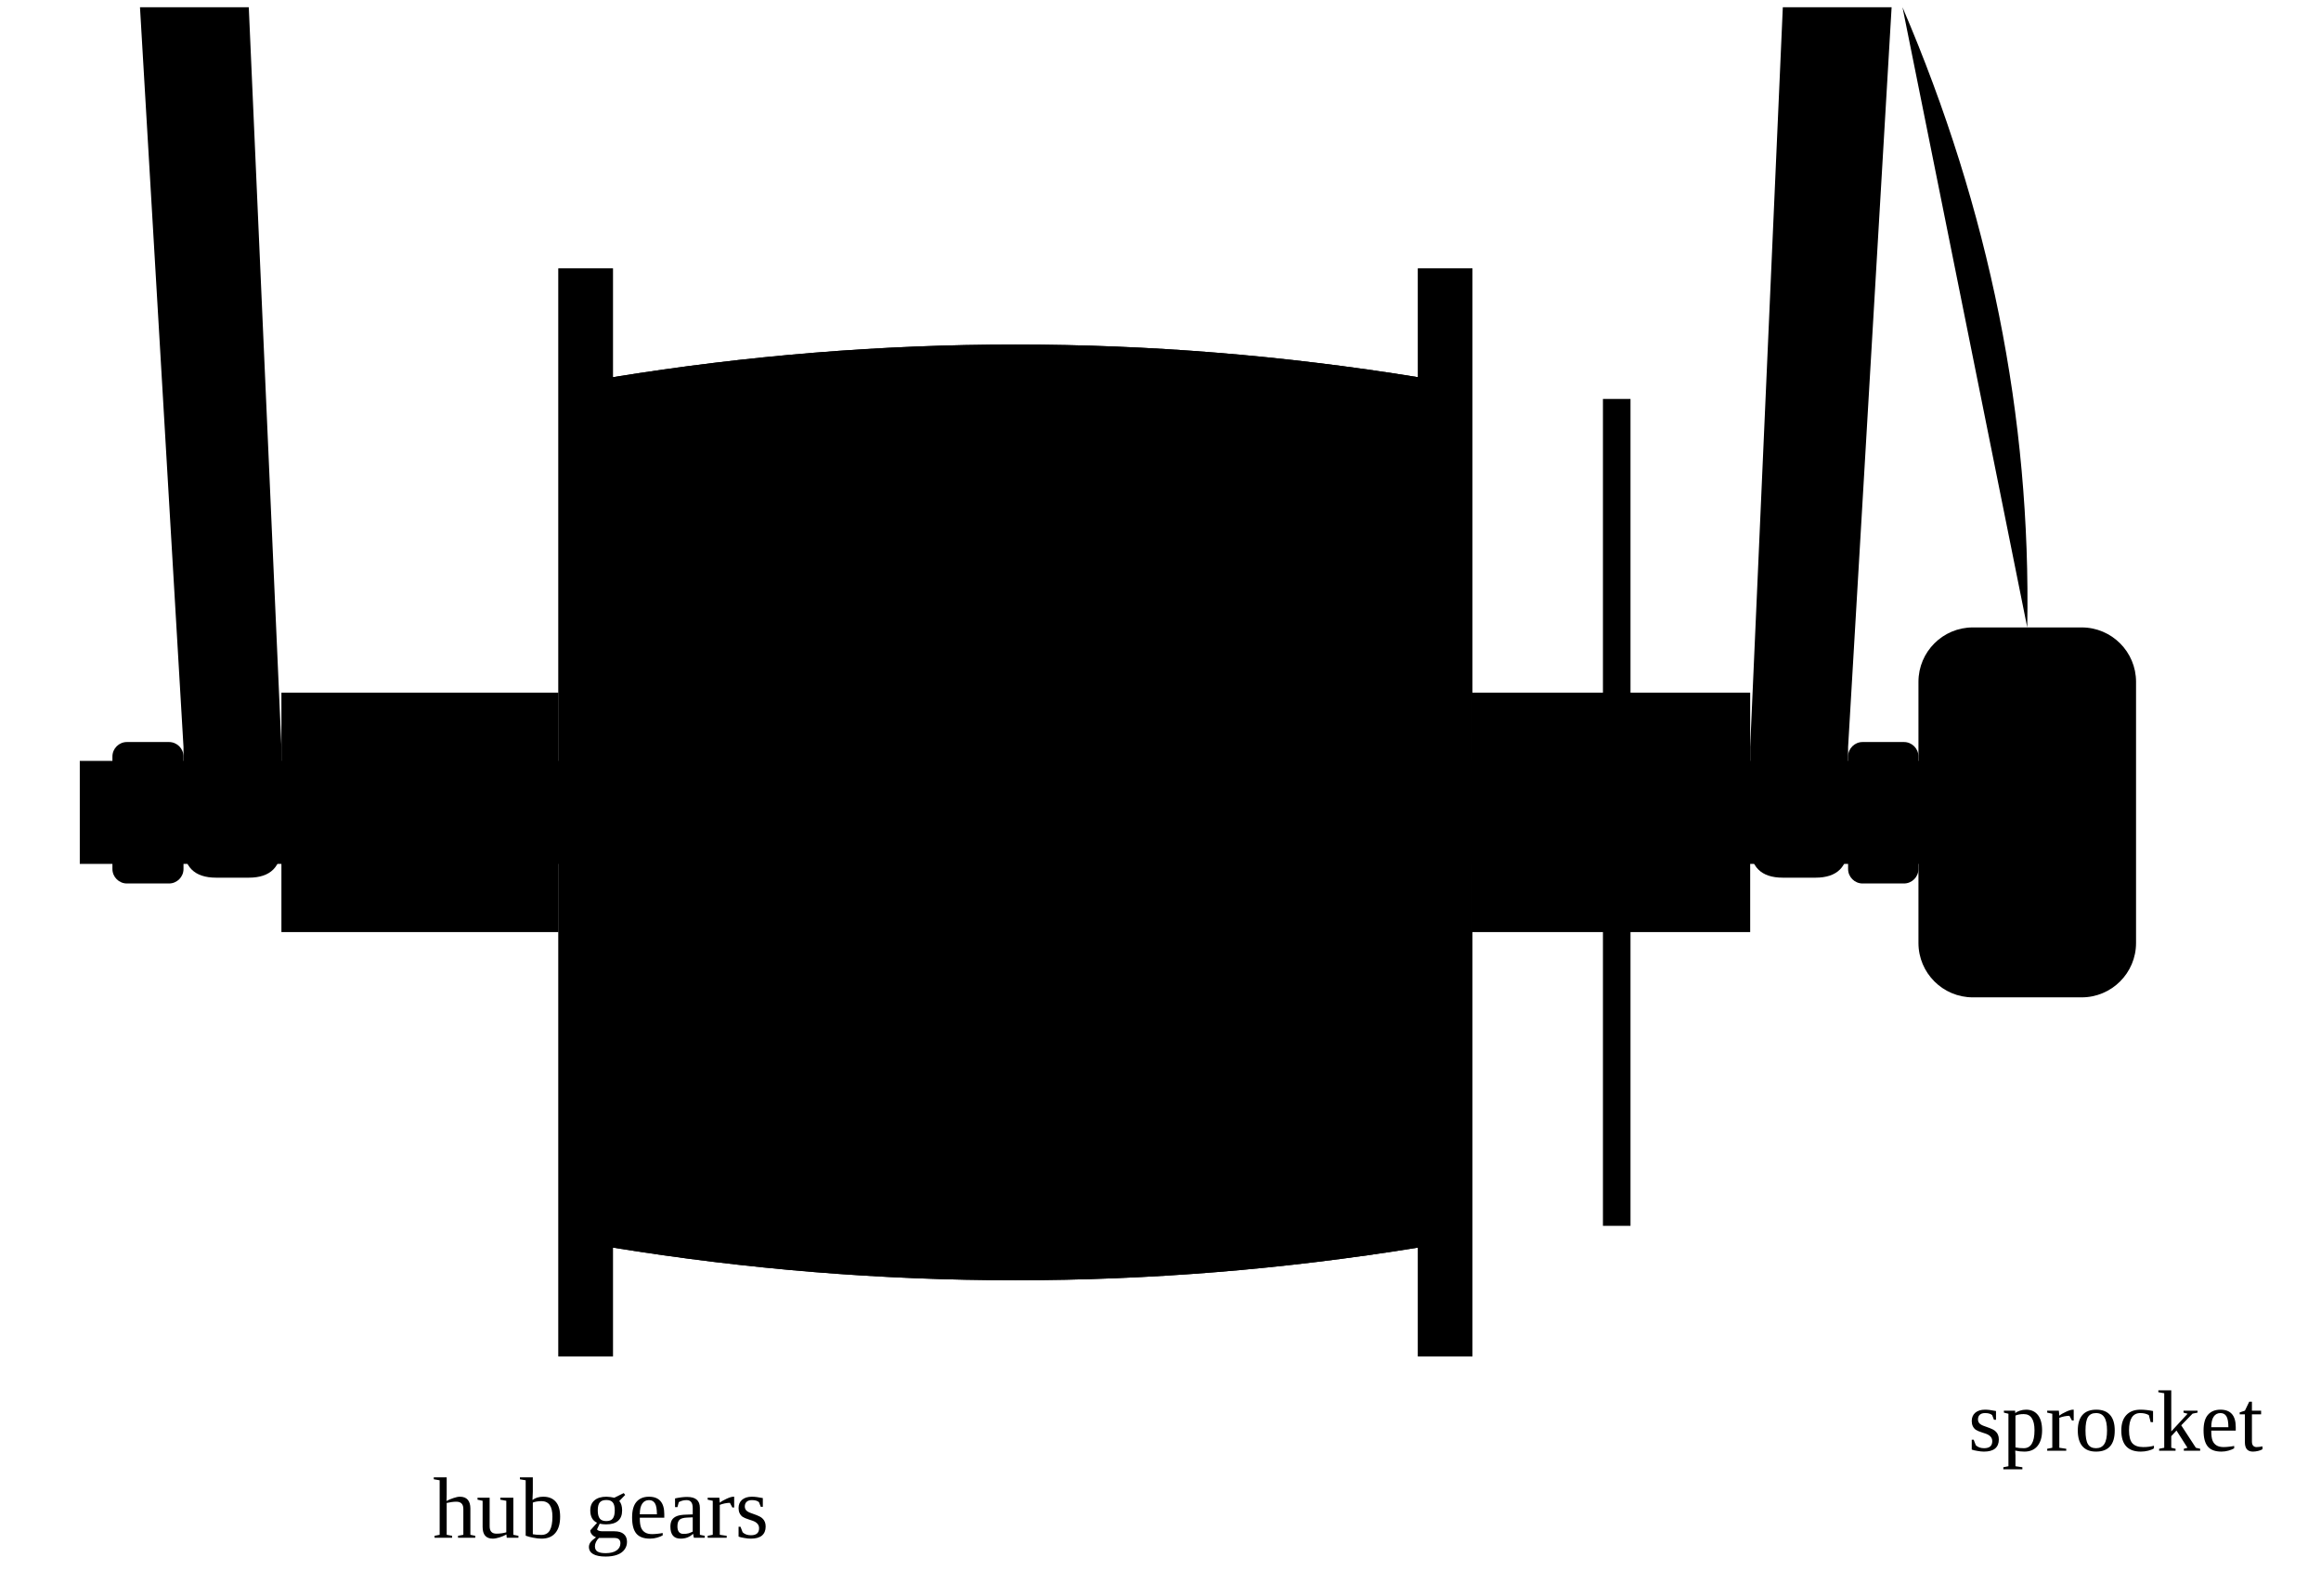
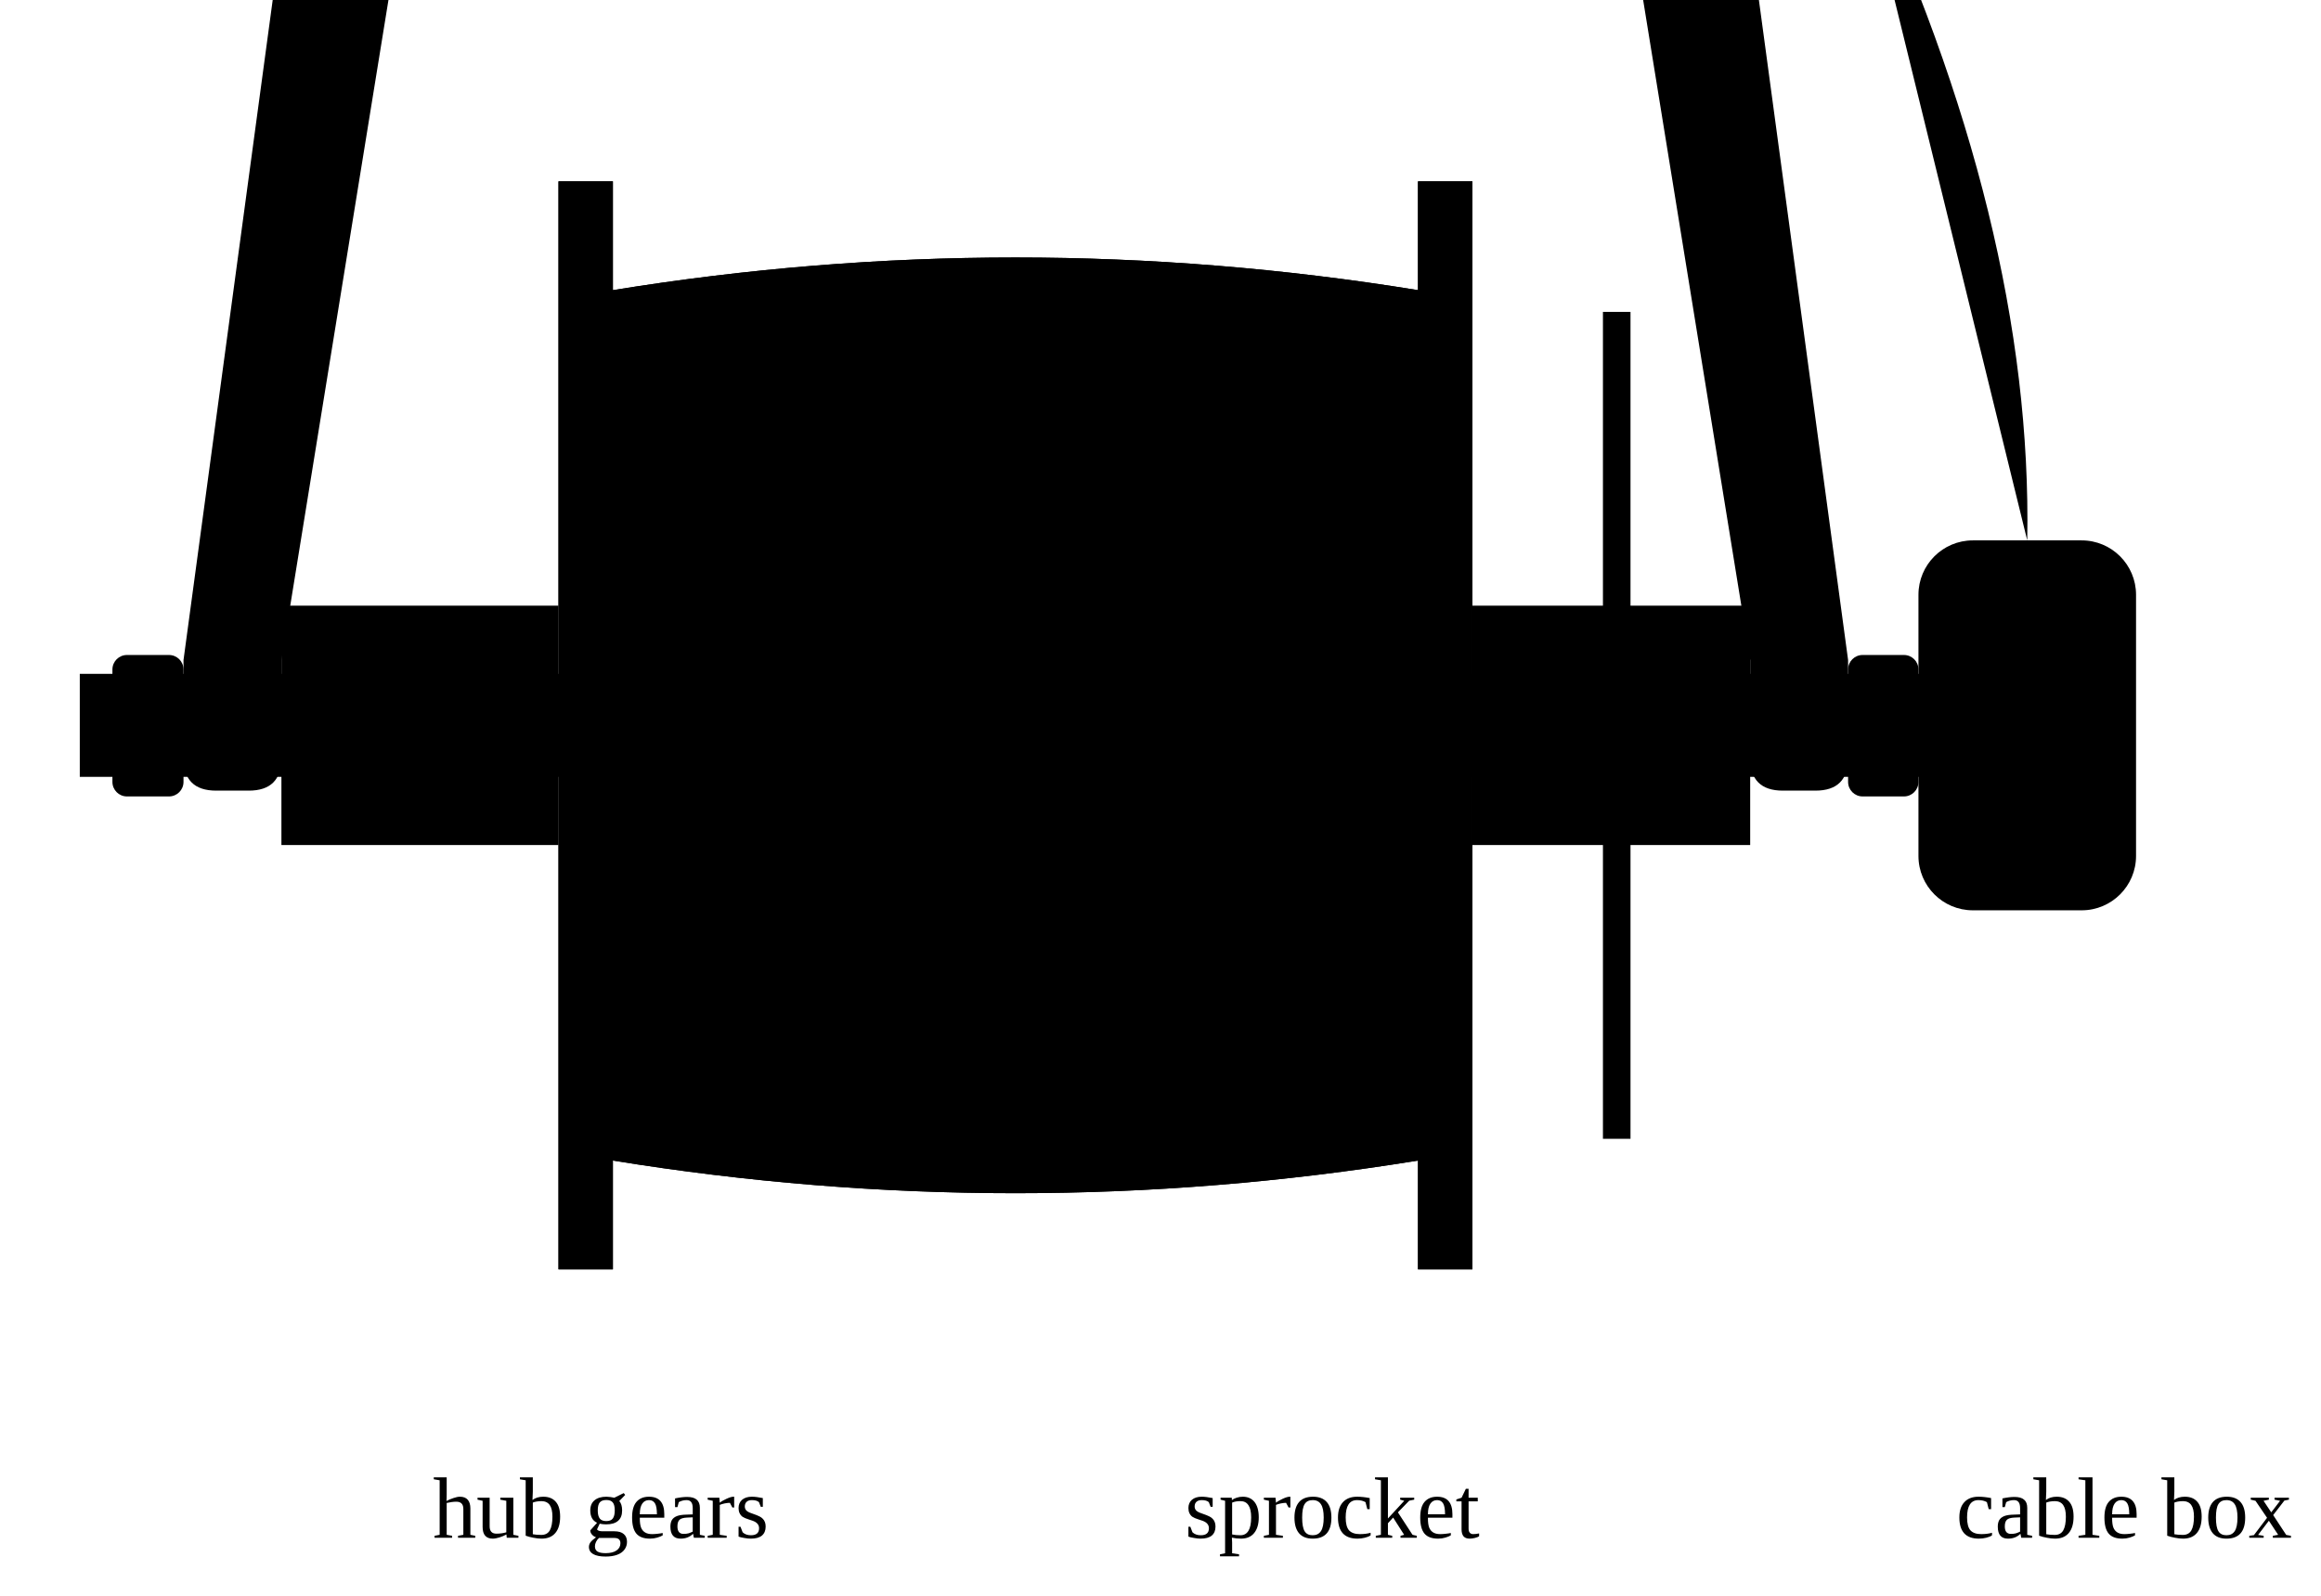
<svg class="cp" viewBox="0 0 320 220">
-   <path class="cp-ctx" d="M34.3 1L38.8 103L38.8 116.5Q38.8 121 34.3 121L29.8 121Q25.3 121 25.3 116.5L25.3 103L19.3 1Z" />
-   <path class="cp-ctx" d="M245.8 1L241.3 103L241.3 116.5Q241.3 121 245.8 121L250.3 121Q254.8 121 254.8 116.5L254.8 103L260.8 1Z" />
-   <path class="cp-thin" d="M79.3 37L105.6 4" />
-   <path class="cp-thin" d="M79.3 187L88 194.5" />
-   <path class="cp-thin" d="M83.8 37L110.1 4" />
-   <path class="cp-thin" d="M83.8 187L92.5 194.5" />
-   <path class="cp-thin" d="M196.3 37L169.9 4" />
-   <path class="cp-thin" d="M196.3 187L187.5 194.5" />
-   <path class="cp-thin" d="M200.8 37L174.4 4" />
-   <path class="cp-thin" d="M200.8 187L192 194.5" />
-   <path class="cp-obj" d="M11 104.9L269 104.9L269 119.1L11 119.1Z" />
-   <path class="cp-obj" d="M203 95.5L241.3 95.5L241.3 128.5L203 128.5Z" />
-   <path class="cp-obj" d="M38.8 95.5L77 95.5L77 128.5L38.8 128.5Z" />
-   <path class="cp-obj" d="M221 55L224.8 55L224.8 169L221 169Z" />
-   <path class="cp-halostroke" d="M77 37L84.5 37L84.5 52Q140 43 195.5 52L195.5 37L203 37L203 187L195.5 187L195.5 172Q140 181 84.5 172L84.5 187L77 187Z" />
-   <path class="cp-hi" d="M77 37L84.5 37L84.5 52Q140 43 195.5 52L195.5 37L203 37L203 187L195.5 187L195.5 172Q140 181 84.5 172L84.5 187L77 187Z" />
-   <path class="cp-obj" d="M17.5 102.3L23.3 102.3A2 2 0 0 1 25.3 104.3L25.3 119.8A2 2 0 0 1 23.3 121.8L17.5 121.8A2 2 0 0 1 15.5 119.8L15.5 104.3A2 2 0 0 1 17.5 102.3Z" />
-   <path class="cp-obj" d="M256.8 102.3L262.5 102.3A2 2 0 0 1 264.5 104.3L264.5 119.8A2 2 0 0 1 262.5 121.8L256.8 121.8A2 2 0 0 1 254.8 119.8L254.8 104.3A2 2 0 0 1 256.8 102.3Z" />
-   <path class="cp-obj" d="M272 86.5L287 86.5A7.5 7.5 0 0 1 294.5 94L294.5 130A7.5 7.5 0 0 1 287 137.5L272 137.5A7.5 7.5 0 0 1 264.5 130L264.5 94A7.5 7.5 0 0 1 272 86.5Z" />
-   <path class="cp-ctx" style="stroke-width:2.5" d="M279.5 86.5Q280.3 43 262.3 1" />
-   <path class="cp-thin" d="M106.4 197L110 173.5" />
+   <path class="cp-ctx" d="M56.8 -20L38.8 91L38.8 104.5Q38.8 109 34.3 109L29.8 109Q25.3 109 25.3 104.5L25.3 91L40.3 -20Z" />
+   <path class="cp-ctx" d="M223.3 -20L241.3 91L241.3 104.5Q241.3 109 245.8 109L250.3 109Q254.8 109 254.8 104.5L254.8 91L239.8 -20Z" />
+   <path class="cp-thin" d="M79.3 25L105.6 -20" />
+   <path class="cp-thin" d="M79.3 175L96.8 193" />
+   <path class="cp-thin" d="M83.8 25L110.1 -20" />
+   <path class="cp-thin" d="M83.8 175L101.3 193" />
+   <path class="cp-thin" d="M196.3 25L169.9 -20" />
+   <path class="cp-thin" d="M196.3 175L178.7 193" />
+   <path class="cp-thin" d="M200.8 25L174.4 -20" />
+   <path class="cp-thin" d="M200.8 175L183.2 193" />
+   <path class="cp-obj" d="M11 92.9L269 92.9L269 107.1L11 107.1Z" />
+   <path class="cp-obj" d="M203 83.5L241.3 83.5L241.3 116.5L203 116.5Z" />
+   <path class="cp-obj" d="M38.8 83.5L77 83.5L77 116.5L38.8 116.5Z" />
+   <path class="cp-obj" d="M221 43L224.8 43L224.8 157L221 157Z" />
+   <path class="cp-halostroke" d="M77 25L84.5 25L84.5 40Q140 31 195.5 40L195.5 25L203 25L203 175L195.5 175L195.5 160Q140 169 84.5 160L84.5 175L77 175Z" />
+   <path class="cp-hi" d="M77 25L84.5 25L84.5 40Q140 31 195.5 40L195.5 25L203 25L203 175L195.5 175L195.5 160Q140 169 84.5 160L84.5 175L77 175Z" />
+   <path class="cp-obj" d="M17.5 90.3L23.3 90.3A2 2 0 0 1 25.3 92.3L25.3 107.8A2 2 0 0 1 23.3 109.8L17.5 109.8A2 2 0 0 1 15.5 107.8L15.5 92.3A2 2 0 0 1 17.5 90.3Z" />
+   <path class="cp-obj" d="M256.8 90.3L262.5 90.3A2 2 0 0 1 264.5 92.3L264.5 107.8A2 2 0 0 1 262.5 109.8L256.8 109.8A2 2 0 0 1 254.8 107.8L254.8 92.3A2 2 0 0 1 256.8 90.3Z" />
+   <path class="cp-obj" d="M272 74.5L287 74.5A7.5 7.5 0 0 1 294.5 82L294.5 118A7.5 7.5 0 0 1 287 125.5L272 125.5A7.5 7.5 0 0 1 264.5 118L264.5 82A7.5 7.5 0 0 1 272 74.5Z" />
+   <path class="cp-ctx" style="stroke-width:2.5" d="M279.5 74.5Q280.3 31 256.3 -20" />
+   <path class="cp-thin" d="M106.3 197L110 161.5" />
  <text class="cp-th" x="106" y="212" text-anchor="end">hub gears</text>
-   <path class="cp-thin" d="M246.4 186.1L222.8 166" />
-   <text class="cp-t" x="312" y="200" text-anchor="end">sprocket</text>
+   <path class="cp-thin" d="M205.1 197.2L222.8 154" />
+   <text class="cp-t" x="204" y="212" text-anchor="end">sprocket</text>
+   <path class="cp-thin" d="M279.5 197L279.5 125.5" />
+   <text class="cp-t" x="316" y="212" text-anchor="end">cable box</text>
</svg>
